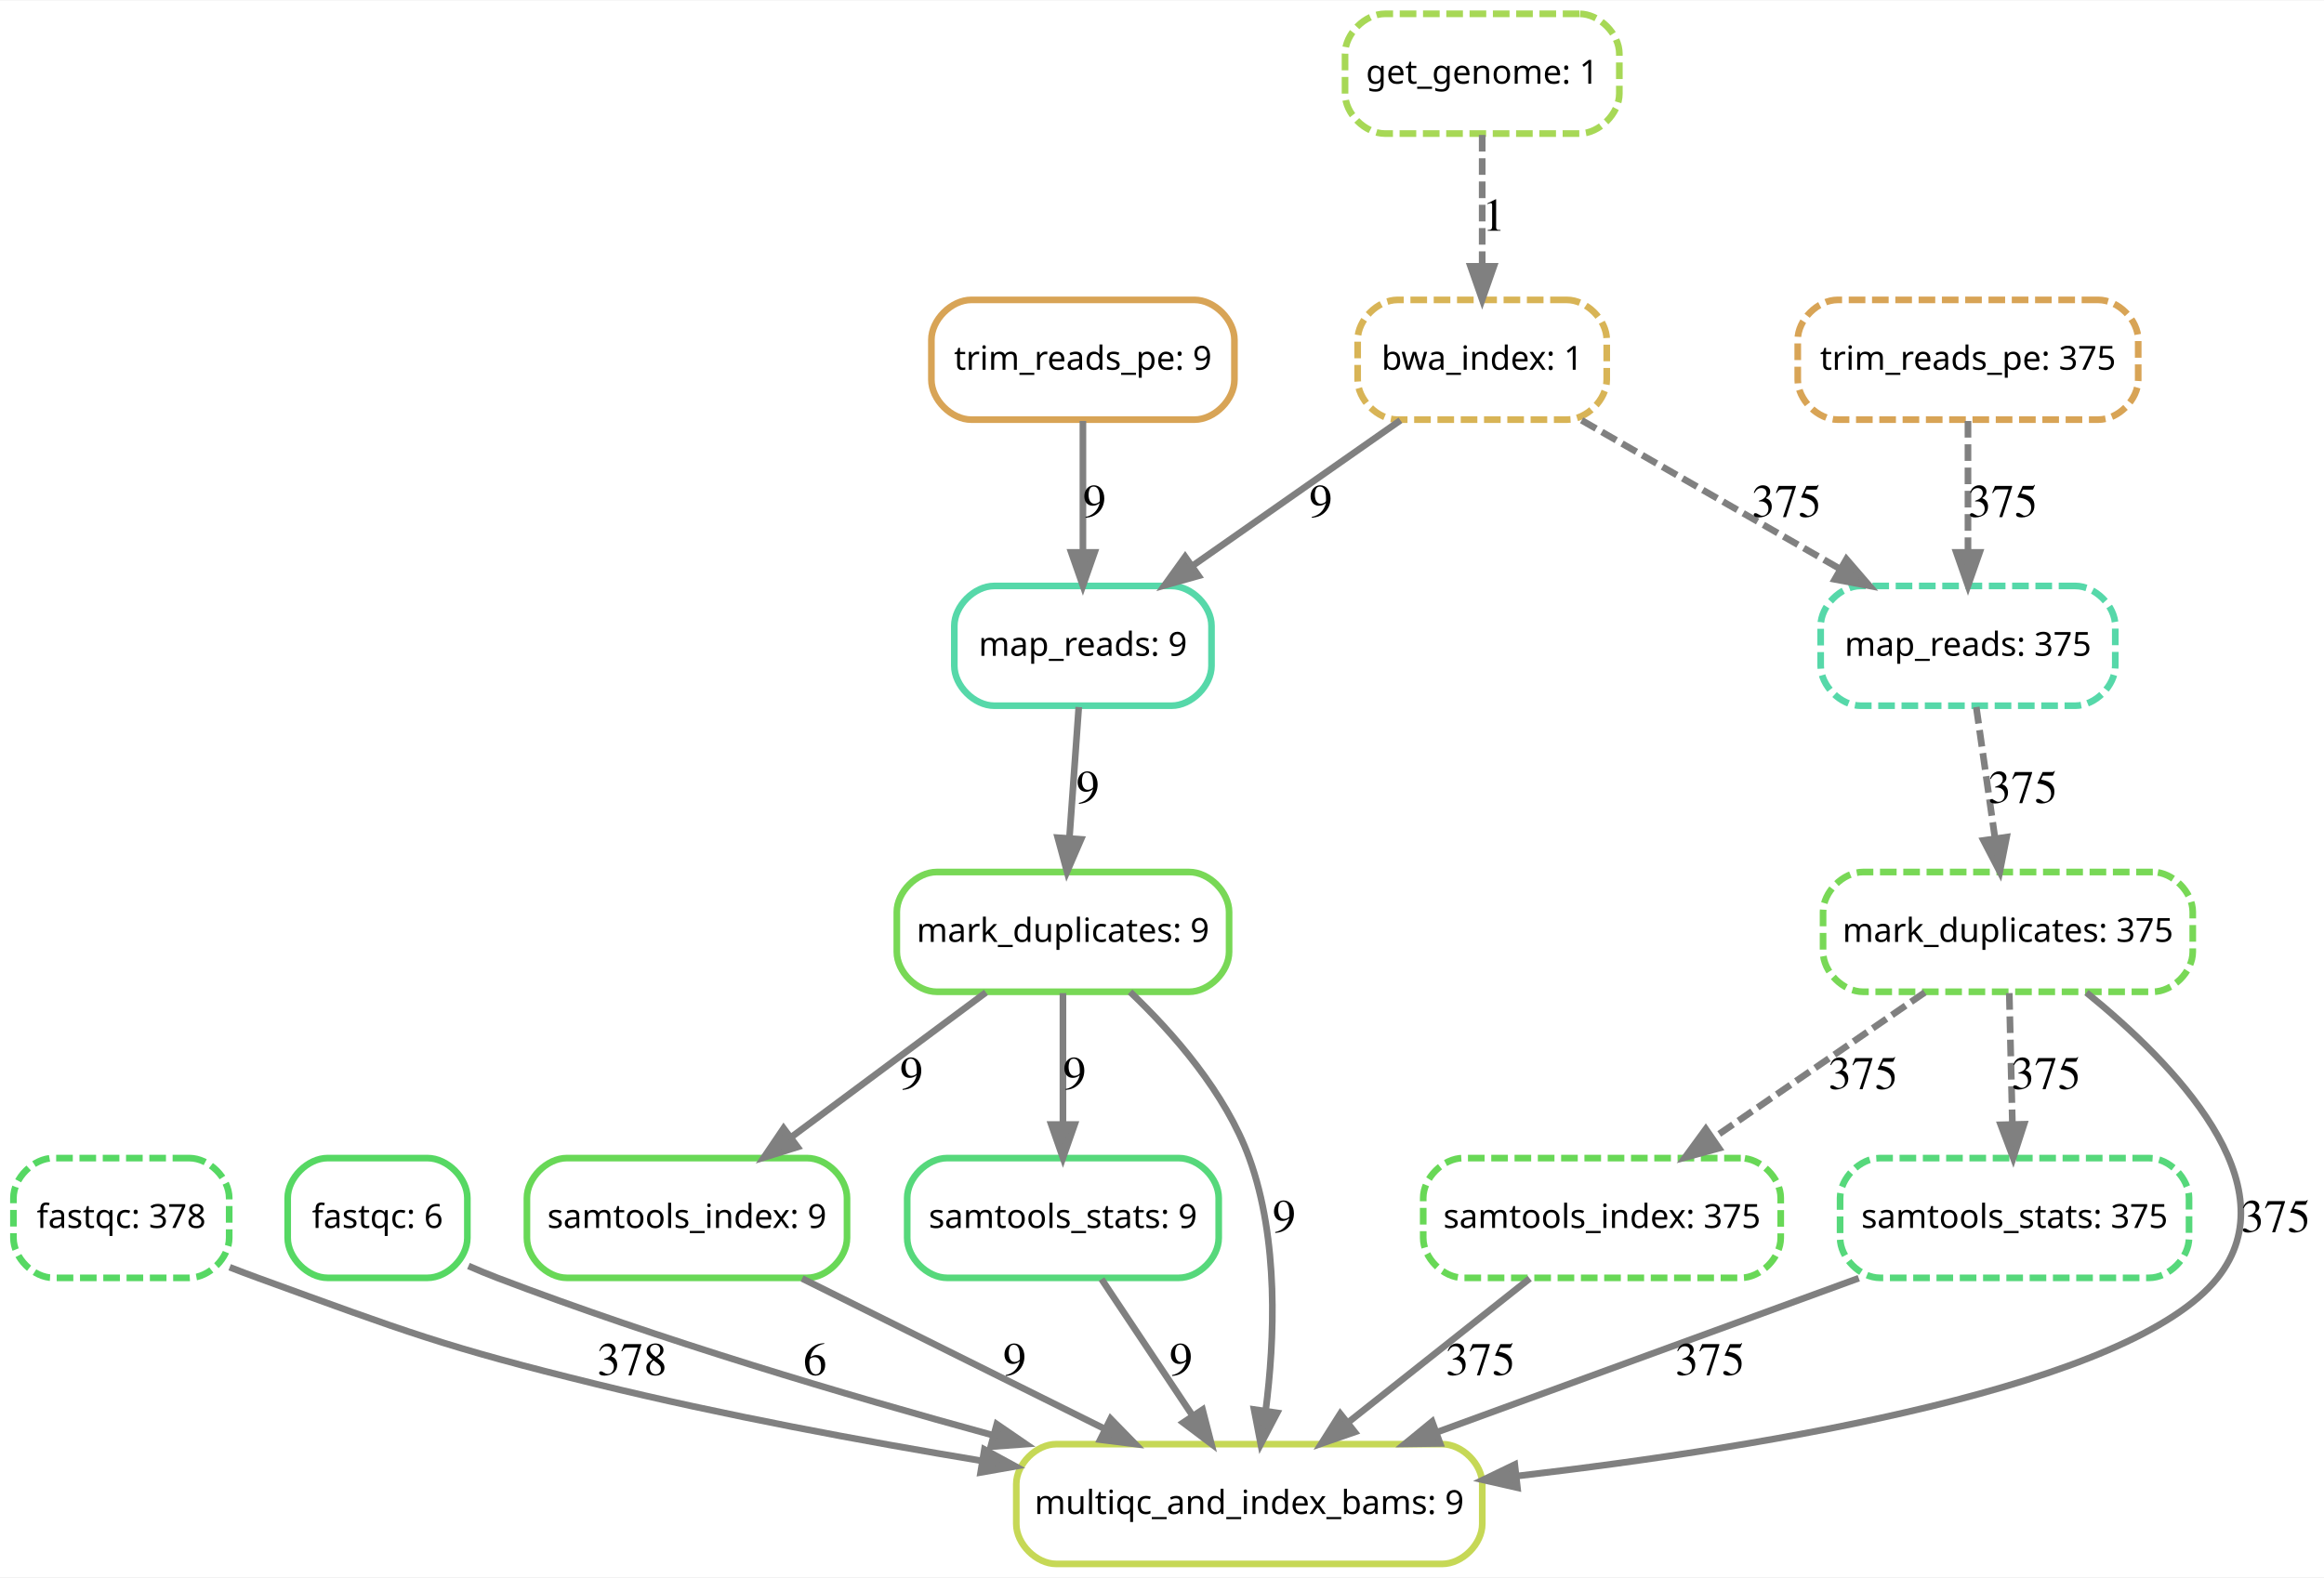
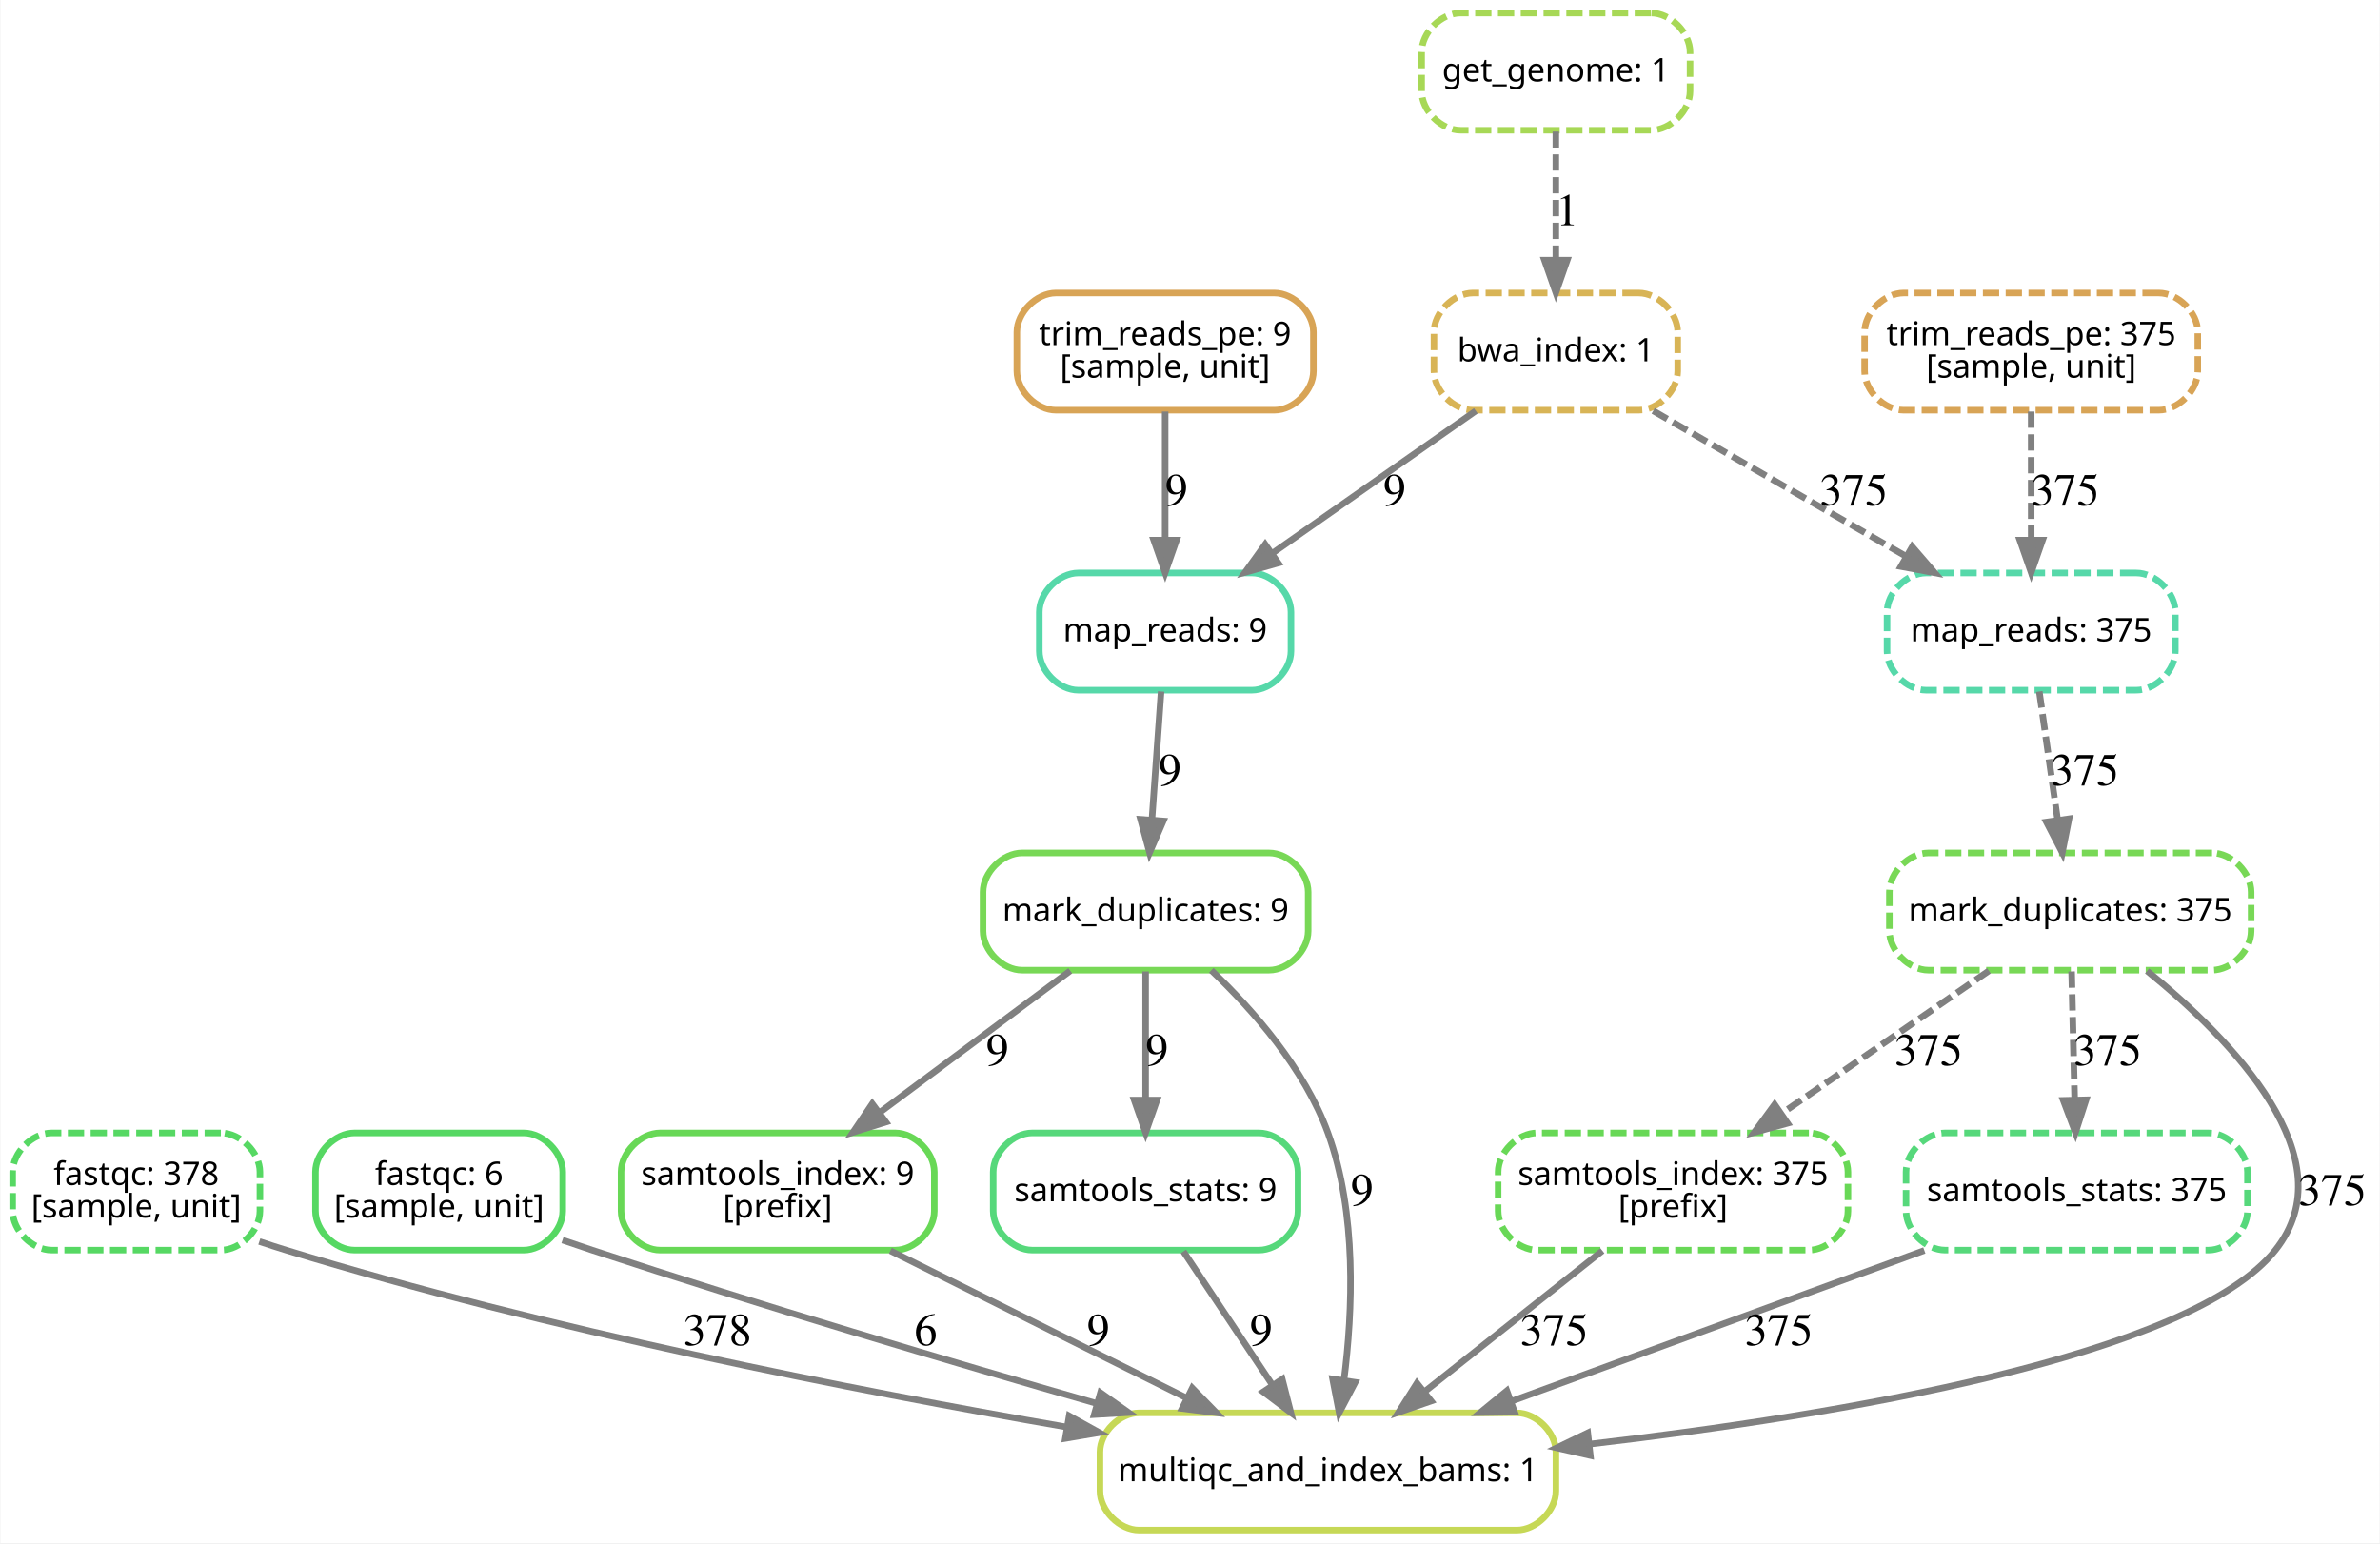
- <svg xmlns="http://www.w3.org/2000/svg" width="698pt" height="474pt" viewBox="0.00 0.00 698.46 474.00">
+ <svg xmlns="http://www.w3.org/2000/svg" width="731pt" height="474pt" viewBox="0.00 0.00 730.74 474.00">
  <g id="graph0" class="graph" transform="scale(1 1) rotate(0) translate(4 470)">
-     <polygon fill="white" stroke="none" points="-4,4 -4,-470 694.46,-470 694.46,4 -4,4" />
+     <polygon fill="white" stroke="none" points="-4,4 -4,-470 726.736,-470 726.736,4 -4,4" />
    <g id="node1" class="node">
-       <path fill="none" stroke="#d8b456" stroke-width="2" stroke-dasharray="5,2" d="M466.891,-380C466.891,-380 416.03,-380 416.03,-380 410.03,-380 404.03,-374 404.03,-368 404.03,-368 404.03,-356 404.03,-356 404.03,-350 410.03,-344 416.03,-344 416.03,-344 466.891,-344 466.891,-344 472.891,-344 478.891,-350 478.891,-356 478.891,-356 478.891,-368 478.891,-368 478.891,-374 472.891,-380 466.891,-380" />
-       <text text-anchor="middle" x="441.46" y="-359" font-family="sans" font-size="10.00">bwa_index: 1</text>
+       <path fill="none" stroke="#d8b456" stroke-width="2" stroke-dasharray="5,2" d="M499.167,-380C499.167,-380 448.306,-380 448.306,-380 442.306,-380 436.306,-374 436.306,-368 436.306,-368 436.306,-356 436.306,-356 436.306,-350 442.306,-344 448.306,-344 448.306,-344 499.167,-344 499.167,-344 505.167,-344 511.167,-350 511.167,-356 511.167,-356 511.167,-368 511.167,-368 511.167,-374 505.167,-380 499.167,-380" />
+       <text text-anchor="middle" x="473.736" y="-359" font-family="sans" font-size="10.00">bwa_index: 1</text>
    </g>
    <g id="node5" class="node">
-       <path fill="none" stroke="#56d8a9" stroke-width="2" stroke-dasharray="5,2" d="M619.731,-294C619.731,-294 555.19,-294 555.19,-294 549.19,-294 543.19,-288 543.19,-282 543.19,-282 543.19,-270 543.19,-270 543.19,-264 549.19,-258 555.19,-258 555.19,-258 619.731,-258 619.731,-258 625.731,-258 631.731,-264 631.731,-270 631.731,-270 631.731,-282 631.731,-282 631.731,-288 625.731,-294 619.731,-294" />
-       <text text-anchor="middle" x="587.46" y="-273" font-family="sans" font-size="10.00">map_reads: 375</text>
+       <path fill="none" stroke="#56d8a9" stroke-width="2" stroke-dasharray="5,2" d="M652.007,-294C652.007,-294 587.465,-294 587.465,-294 581.465,-294 575.465,-288 575.465,-282 575.465,-282 575.465,-270 575.465,-270 575.465,-264 581.465,-258 587.465,-258 587.465,-258 652.007,-258 652.007,-258 658.007,-258 664.007,-264 664.007,-270 664.007,-270 664.007,-282 664.007,-282 664.007,-288 658.007,-294 652.007,-294" />
+       <text text-anchor="middle" x="619.736" y="-273" font-family="sans" font-size="10.00">map_reads: 375</text>
    </g>
    <g id="edge1" class="edge">
-       <path fill="none" stroke="grey" stroke-width="2" stroke-dasharray="5,2" d="M471.358,-343.799C493.773,-330.903 524.634,-313.147 548.905,-299.183" />
-       <polygon fill="grey" stroke="grey" stroke-width="2" points="550.93,-302.055 557.853,-294.035 547.439,-295.988 550.93,-302.055" />
-       <text text-anchor="middle" x="532.96" y="-314.8" font-family="Times,serif" font-size="14.00">375</text>
+       <path fill="none" stroke="grey" stroke-width="2" stroke-dasharray="5,2" d="M503.634,-343.799C526.049,-330.903 556.91,-313.147 581.181,-299.183" />
+       <polygon fill="grey" stroke="grey" stroke-width="2" points="583.206,-302.055 590.129,-294.035 579.715,-295.988 583.206,-302.055" />
+       <text text-anchor="middle" x="565.236" y="-314.8" font-family="Times,serif" font-size="14.00">375</text>
    </g>
    <g id="node6" class="node">
-       <path fill="none" stroke="#56d8a9" stroke-width="2" d="M348.108,-294C348.108,-294 294.813,-294 294.813,-294 288.813,-294 282.813,-288 282.813,-282 282.813,-282 282.813,-270 282.813,-270 282.813,-264 288.813,-258 294.813,-258 294.813,-258 348.108,-258 348.108,-258 354.108,-258 360.108,-264 360.108,-270 360.108,-270 360.108,-282 360.108,-282 360.108,-288 354.108,-294 348.108,-294" />
-       <text text-anchor="middle" x="321.46" y="-273" font-family="sans" font-size="10.00">map_reads: 9</text>
+       <path fill="none" stroke="#56d8a9" stroke-width="2" d="M380.384,-294C380.384,-294 327.089,-294 327.089,-294 321.089,-294 315.089,-288 315.089,-282 315.089,-282 315.089,-270 315.089,-270 315.089,-264 321.089,-258 327.089,-258 327.089,-258 380.384,-258 380.384,-258 386.384,-258 392.384,-264 392.384,-270 392.384,-270 392.384,-282 392.384,-282 392.384,-288 386.384,-294 380.384,-294" />
+       <text text-anchor="middle" x="353.736" y="-273" font-family="sans" font-size="10.00">map_reads: 9</text>
    </g>
    <g id="edge2" class="edge">
-       <path fill="none" stroke="grey" stroke-width="2" d="M416.887,-343.799C398.848,-331.172 374.154,-313.886 354.406,-300.062" />
-       <polygon fill="grey" stroke="grey" stroke-width="2" points="356.2,-297.046 346.001,-294.178 352.186,-302.78 356.2,-297.046" />
-       <text text-anchor="middle" x="392.96" y="-314.8" font-family="Times,serif" font-size="14.00">9</text>
+       <path fill="none" stroke="grey" stroke-width="2" d="M449.163,-343.799C431.124,-331.172 406.43,-313.886 386.682,-300.062" />
+       <polygon fill="grey" stroke="grey" stroke-width="2" points="388.476,-297.046 378.277,-294.178 384.462,-302.78 388.476,-297.046" />
+       <text text-anchor="middle" x="424.236" y="-314.8" font-family="Times,serif" font-size="14.00">9</text>
    </g>
    <g id="node2" class="node">
-       <path fill="none" stroke="#56d863" stroke-width="2" stroke-dasharray="5,2" d="M52.881,-122C52.881,-122 12.04,-122 12.04,-122 6.04,-122 0.04,-116 0.04,-110 0.04,-110 0.04,-98 0.04,-98 0.04,-92 6.04,-86 12.04,-86 12.04,-86 52.881,-86 52.881,-86 58.881,-86 64.881,-92 64.881,-98 64.881,-98 64.881,-110 64.881,-110 64.881,-116 58.881,-122 52.881,-122" />
-       <text text-anchor="middle" x="32.46" y="-101" font-family="sans" font-size="10.00">fastqc: 378</text>
+       <path fill="none" stroke="#56d863" stroke-width="2" stroke-dasharray="5,2" d="M63.711,-122C63.711,-122 11.762,-122 11.762,-122 5.762,-122 -0.238,-116 -0.238,-110 -0.238,-110 -0.238,-98 -0.238,-98 -0.238,-92 5.762,-86 11.762,-86 11.762,-86 63.711,-86 63.711,-86 69.71,-86 75.71,-92 75.71,-98 75.71,-98 75.71,-110 75.71,-110 75.71,-116 69.71,-122 63.711,-122" />
+       <text text-anchor="middle" x="37.736" y="-106" font-family="sans" font-size="10.00">fastqc: 378</text>
+       <text text-anchor="middle" x="37.736" y="-96" font-family="sans" font-size="10.00">[sample, unit]</text>
    </g>
    <g id="node15" class="node">
-       <path fill="none" stroke="#c6d856" stroke-width="2" d="M429.483,-36C429.483,-36 313.438,-36 313.438,-36 307.438,-36 301.438,-30 301.438,-24 301.438,-24 301.438,-12 301.438,-12 301.438,-6 307.438,-0 313.438,-0 313.438,-0 429.483,-0 429.483,-0 435.483,-0 441.483,-6 441.483,-12 441.483,-12 441.483,-24 441.483,-24 441.483,-30 435.483,-36 429.483,-36" />
-       <text text-anchor="middle" x="371.46" y="-15" font-family="sans" font-size="10.00">multiqc_and_index_bams: 9</text>
+       <path fill="none" stroke="#c6d856" stroke-width="2" d="M461.759,-36C461.759,-36 345.714,-36 345.714,-36 339.714,-36 333.714,-30 333.714,-24 333.714,-24 333.714,-12 333.714,-12 333.714,-6 339.714,-0 345.714,-0 345.714,-0 461.759,-0 461.759,-0 467.759,-0 473.759,-6 473.759,-12 473.759,-12 473.759,-24 473.759,-24 473.759,-30 467.759,-36 461.759,-36" />
+       <text text-anchor="middle" x="403.736" y="-15" font-family="sans" font-size="10.00">multiqc_and_index_bams: 1</text>
    </g>
    <g id="edge3" class="edge">
-       <path fill="none" stroke="grey" stroke-width="2" d="M65.031,-89.188C67.87,-88.078 70.708,-87 73.46,-86 118.116,-69.774 129.314,-65.31 175.46,-54 213.206,-44.749 255.601,-36.873 291.282,-30.948" />
-       <polygon fill="grey" stroke="grey" stroke-width="2" points="291.856,-34.401 301.159,-29.33 290.724,-27.493 291.856,-34.401" />
-       <text text-anchor="middle" x="185.96" y="-56.8" font-family="Times,serif" font-size="14.00">378</text>
+       <path fill="none" stroke="grey" stroke-width="2" d="M75.524,-88.645C78.291,-87.714 81.049,-86.822 83.736,-86 163.854,-61.498 257.964,-42.977 323.298,-31.686" />
+       <polygon fill="grey" stroke="grey" stroke-width="2" points="324.263,-35.072 333.53,-29.936 323.083,-28.172 324.263,-35.072" />
+       <text text-anchor="middle" x="216.236" y="-56.8" font-family="Times,serif" font-size="14.00">378</text>
    </g>
    <g id="node3" class="node">
-       <path fill="none" stroke="#56d863" stroke-width="2" d="M124.46,-122C124.46,-122 94.46,-122 94.46,-122 88.46,-122 82.46,-116 82.46,-110 82.46,-110 82.46,-98 82.46,-98 82.46,-92 88.46,-86 94.46,-86 94.46,-86 124.46,-86 124.46,-86 130.46,-86 136.46,-92 136.46,-98 136.46,-98 136.46,-110 136.46,-110 136.46,-116 130.46,-122 124.46,-122" />
-       <text text-anchor="middle" x="109.46" y="-101" font-family="sans" font-size="10.00">fastqc: 6</text>
+       <path fill="none" stroke="#56d863" stroke-width="2" d="M156.71,-122C156.71,-122 104.762,-122 104.762,-122 98.762,-122 92.762,-116 92.762,-110 92.762,-110 92.762,-98 92.762,-98 92.762,-92 98.762,-86 104.762,-86 104.762,-86 156.71,-86 156.71,-86 162.71,-86 168.71,-92 168.71,-98 168.71,-98 168.71,-110 168.71,-110 168.71,-116 162.71,-122 156.71,-122" />
+       <text text-anchor="middle" x="130.736" y="-106" font-family="sans" font-size="10.00">fastqc: 6</text>
+       <text text-anchor="middle" x="130.736" y="-96" font-family="sans" font-size="10.00">[sample, unit]</text>
    </g>
    <g id="edge4" class="edge">
-       <path fill="none" stroke="grey" stroke-width="2" d="M136.79,-89.566C139.691,-88.299 142.619,-87.085 145.46,-86 194.156,-67.409 250.34,-50.733 294.506,-38.667" />
-       <polygon fill="grey" stroke="grey" stroke-width="2" points="295.576,-42.004 304.313,-36.01 293.745,-35.247 295.576,-42.004" />
-       <text text-anchor="middle" x="240.96" y="-56.8" font-family="Times,serif" font-size="14.00">6</text>
+       <path fill="none" stroke="grey" stroke-width="2" d="M168.635,-89.076C171.707,-88.013 174.769,-86.976 177.736,-86 229.241,-69.067 287.962,-51.717 332.638,-38.916" />
+       <polygon fill="grey" stroke="grey" stroke-width="2" points="333.871,-42.204 342.525,-36.091 331.948,-35.473 333.871,-42.204" />
+       <text text-anchor="middle" x="280.236" y="-56.8" font-family="Times,serif" font-size="14.00">6</text>
    </g>
    <g id="node4" class="node">
-       <path fill="none" stroke="#a7d856" stroke-width="2" stroke-dasharray="5,2" d="M470.68,-466C470.68,-466 412.241,-466 412.241,-466 406.241,-466 400.241,-460 400.241,-454 400.241,-454 400.241,-442 400.241,-442 400.241,-436 406.241,-430 412.241,-430 412.241,-430 470.68,-430 470.68,-430 476.68,-430 482.68,-436 482.68,-442 482.68,-442 482.68,-454 482.68,-454 482.68,-460 476.68,-466 470.68,-466" />
-       <text text-anchor="middle" x="441.46" y="-445" font-family="sans" font-size="10.00">get_genome: 1</text>
+       <path fill="none" stroke="#a7d856" stroke-width="2" stroke-dasharray="5,2" d="M502.956,-466C502.956,-466 444.517,-466 444.517,-466 438.517,-466 432.517,-460 432.517,-454 432.517,-454 432.517,-442 432.517,-442 432.517,-436 438.517,-430 444.517,-430 444.517,-430 502.956,-430 502.956,-430 508.956,-430 514.956,-436 514.956,-442 514.956,-442 514.956,-454 514.956,-454 514.956,-460 508.956,-466 502.956,-466" />
+       <text text-anchor="middle" x="473.736" y="-445" font-family="sans" font-size="10.00">get_genome: 1</text>
    </g>
    <g id="edge5" class="edge">
-       <path fill="none" stroke="grey" stroke-width="2" stroke-dasharray="5,2" d="M441.46,-429.595C441.46,-418.257 441.46,-403.227 441.46,-390.315" />
-       <polygon fill="grey" stroke="grey" stroke-width="2" points="444.961,-390.095 441.46,-380.095 437.961,-390.095 444.961,-390.095" />
-       <text text-anchor="middle" x="444.96" y="-400.8" font-family="Times,serif" font-size="14.00">1</text>
+       <path fill="none" stroke="grey" stroke-width="2" stroke-dasharray="5,2" d="M473.736,-429.595C473.736,-418.257 473.736,-403.227 473.736,-390.315" />
+       <polygon fill="grey" stroke="grey" stroke-width="2" points="477.236,-390.095 473.736,-380.095 470.236,-390.095 477.236,-390.095" />
+       <text text-anchor="middle" x="477.236" y="-400.8" font-family="Times,serif" font-size="14.00">1</text>
    </g>
    <g id="node7" class="node">
-       <path fill="none" stroke="#78d856" stroke-width="2" stroke-dasharray="5,2" d="M643.014,-208C643.014,-208 555.907,-208 555.907,-208 549.907,-208 543.907,-202 543.907,-196 543.907,-196 543.907,-184 543.907,-184 543.907,-178 549.907,-172 555.907,-172 555.907,-172 643.014,-172 643.014,-172 649.014,-172 655.014,-178 655.014,-184 655.014,-184 655.014,-196 655.014,-196 655.014,-202 649.014,-208 643.014,-208" />
-       <text text-anchor="middle" x="599.46" y="-187" font-family="sans" font-size="10.00">mark_duplicates: 375</text>
+       <path fill="none" stroke="#78d856" stroke-width="2" stroke-dasharray="5,2" d="M675.29,-208C675.29,-208 588.183,-208 588.183,-208 582.183,-208 576.183,-202 576.183,-196 576.183,-196 576.183,-184 576.183,-184 576.183,-178 582.183,-172 588.183,-172 588.183,-172 675.29,-172 675.29,-172 681.29,-172 687.29,-178 687.29,-184 687.29,-184 687.29,-196 687.29,-196 687.29,-202 681.29,-208 675.29,-208" />
+       <text text-anchor="middle" x="631.736" y="-187" font-family="sans" font-size="10.00">mark_duplicates: 375</text>
    </g>
    <g id="edge6" class="edge">
-       <path fill="none" stroke="grey" stroke-width="2" stroke-dasharray="5,2" d="M589.947,-257.595C591.567,-246.257 593.714,-231.227 595.558,-218.315" />
-       <polygon fill="grey" stroke="grey" stroke-width="2" points="599.069,-218.49 597.018,-208.095 592.139,-217.5 599.069,-218.49" />
-       <text text-anchor="middle" x="603.96" y="-228.8" font-family="Times,serif" font-size="14.00">375</text>
+       <path fill="none" stroke="grey" stroke-width="2" stroke-dasharray="5,2" d="M622.223,-257.595C623.842,-246.257 625.99,-231.227 627.834,-218.315" />
+       <polygon fill="grey" stroke="grey" stroke-width="2" points="631.345,-218.49 629.294,-208.095 624.415,-217.5 631.345,-218.49" />
+       <text text-anchor="middle" x="636.236" y="-228.8" font-family="Times,serif" font-size="14.00">375</text>
    </g>
    <g id="node8" class="node">
-       <path fill="none" stroke="#78d856" stroke-width="2" d="M353.391,-208C353.391,-208 277.53,-208 277.53,-208 271.53,-208 265.53,-202 265.53,-196 265.53,-196 265.53,-184 265.53,-184 265.53,-178 271.53,-172 277.53,-172 277.53,-172 353.391,-172 353.391,-172 359.391,-172 365.391,-178 365.391,-184 365.391,-184 365.391,-196 365.391,-196 365.391,-202 359.391,-208 353.391,-208" />
-       <text text-anchor="middle" x="315.46" y="-187" font-family="sans" font-size="10.00">mark_duplicates: 9</text>
+       <path fill="none" stroke="#78d856" stroke-width="2" d="M385.667,-208C385.667,-208 309.806,-208 309.806,-208 303.806,-208 297.806,-202 297.806,-196 297.806,-196 297.806,-184 297.806,-184 297.806,-178 303.806,-172 309.806,-172 309.806,-172 385.667,-172 385.667,-172 391.667,-172 397.667,-178 397.667,-184 397.667,-184 397.667,-196 397.667,-196 397.667,-202 391.667,-208 385.667,-208" />
+       <text text-anchor="middle" x="347.736" y="-187" font-family="sans" font-size="10.00">mark_duplicates: 9</text>
    </g>
    <g id="edge7" class="edge">
-       <path fill="none" stroke="grey" stroke-width="2" d="M320.217,-257.595C319.407,-246.257 318.334,-231.227 317.412,-218.315" />
-       <polygon fill="grey" stroke="grey" stroke-width="2" points="320.885,-217.82 316.682,-208.095 313.903,-218.319 320.885,-217.82" />
-       <text text-anchor="middle" x="322.96" y="-228.8" font-family="Times,serif" font-size="14.00">9</text>
+       <path fill="none" stroke="grey" stroke-width="2" d="M352.493,-257.595C351.683,-246.257 350.61,-231.227 349.687,-218.315" />
+       <polygon fill="grey" stroke="grey" stroke-width="2" points="353.161,-217.82 348.957,-208.095 346.179,-218.319 353.161,-217.82" />
+       <text text-anchor="middle" x="355.236" y="-228.8" font-family="Times,serif" font-size="14.00">9</text>
    </g>
    <g id="node9" class="node">
-       <path fill="none" stroke="#68d856" stroke-width="2" stroke-dasharray="5,2" d="M519.184,-122C519.184,-122 435.736,-122 435.736,-122 429.736,-122 423.736,-116 423.736,-110 423.736,-110 423.736,-98 423.736,-98 423.736,-92 429.736,-86 435.736,-86 435.736,-86 519.184,-86 519.184,-86 525.184,-86 531.184,-92 531.184,-98 531.184,-98 531.184,-110 531.184,-110 531.184,-116 525.184,-122 519.184,-122" />
-       <text text-anchor="middle" x="477.46" y="-101" font-family="sans" font-size="10.00">samtools_index: 375</text>
+       <path fill="none" stroke="#68d856" stroke-width="2" stroke-dasharray="5,2" d="M551.46,-122C551.46,-122 468.012,-122 468.012,-122 462.012,-122 456.012,-116 456.012,-110 456.012,-110 456.012,-98 456.012,-98 456.012,-92 462.012,-86 468.012,-86 468.012,-86 551.46,-86 551.46,-86 557.46,-86 563.46,-92 563.46,-98 563.46,-98 563.46,-110 563.46,-110 563.46,-116 557.46,-122 551.46,-122" />
+       <text text-anchor="middle" x="509.736" y="-106" font-family="sans" font-size="10.00">samtools_index: 375</text>
+       <text text-anchor="middle" x="509.736" y="-96" font-family="sans" font-size="10.00">[prefix]</text>
    </g>
    <g id="edge9" class="edge">
-       <path fill="none" stroke="grey" stroke-width="2" stroke-dasharray="5,2" d="M574.478,-171.799C556.056,-159.115 530.807,-141.73 510.685,-127.876" />
-       <polygon fill="grey" stroke="grey" stroke-width="2" points="512.631,-124.967 502.41,-122.178 508.662,-130.732 512.631,-124.967" />
-       <text text-anchor="middle" x="555.96" y="-142.8" font-family="Times,serif" font-size="14.00">375</text>
+       <path fill="none" stroke="grey" stroke-width="2" stroke-dasharray="5,2" d="M606.753,-171.799C588.332,-159.115 563.083,-141.73 542.961,-127.876" />
+       <polygon fill="grey" stroke="grey" stroke-width="2" points="544.907,-124.967 534.686,-122.178 540.937,-130.732 544.907,-124.967" />
+       <text text-anchor="middle" x="588.236" y="-142.8" font-family="Times,serif" font-size="14.00">375</text>
    </g>
    <g id="node11" class="node">
-       <path fill="none" stroke="#56d87b" stroke-width="2" stroke-dasharray="5,2" d="M641.896,-122C641.896,-122 561.025,-122 561.025,-122 555.025,-122 549.025,-116 549.025,-110 549.025,-110 549.025,-98 549.025,-98 549.025,-92 555.025,-86 561.025,-86 561.025,-86 641.896,-86 641.896,-86 647.896,-86 653.896,-92 653.896,-98 653.896,-98 653.896,-110 653.896,-110 653.896,-116 647.896,-122 641.896,-122" />
-       <text text-anchor="middle" x="601.46" y="-101" font-family="sans" font-size="10.00">samtools_stats: 375</text>
+       <path fill="none" stroke="#56d87b" stroke-width="2" stroke-dasharray="5,2" d="M674.172,-122C674.172,-122 593.301,-122 593.301,-122 587.301,-122 581.301,-116 581.301,-110 581.301,-110 581.301,-98 581.301,-98 581.301,-92 587.301,-86 593.301,-86 593.301,-86 674.172,-86 674.172,-86 680.172,-86 686.172,-92 686.172,-98 686.172,-98 686.172,-110 686.172,-110 686.172,-116 680.172,-122 674.172,-122" />
+       <text text-anchor="middle" x="633.736" y="-101" font-family="sans" font-size="10.00">samtools_stats: 375</text>
    </g>
    <g id="edge10" class="edge">
-       <path fill="none" stroke="grey" stroke-width="2" stroke-dasharray="5,2" d="M599.875,-171.595C600.145,-160.257 600.503,-145.227 600.81,-132.315" />
-       <polygon fill="grey" stroke="grey" stroke-width="2" points="604.314,-132.176 601.053,-122.095 597.316,-132.009 604.314,-132.176" />
-       <text text-anchor="middle" x="610.96" y="-142.8" font-family="Times,serif" font-size="14.00">375</text>
+       <path fill="none" stroke="grey" stroke-width="2" stroke-dasharray="5,2" d="M632.151,-171.595C632.421,-160.257 632.779,-145.227 633.086,-132.315" />
+       <polygon fill="grey" stroke="grey" stroke-width="2" points="636.59,-132.176 633.329,-122.095 629.592,-132.009 636.59,-132.176" />
+       <text text-anchor="middle" x="643.236" y="-142.8" font-family="Times,serif" font-size="14.00">375</text>
    </g>
    <g id="edge8" class="edge">
-       <path fill="none" stroke="grey" stroke-width="2" d="M623.06,-171.756C649.16,-150.592 684.761,-114.063 662.46,-86 636.57,-53.42 528.709,-35.353 451.87,-26.41" />
-       <polygon fill="grey" stroke="grey" stroke-width="2" points="452.048,-22.908 441.718,-25.26 451.26,-29.863 452.048,-22.908" />
-       <text text-anchor="middle" x="679.96" y="-99.8" font-family="Times,serif" font-size="14.00">375</text>
+       <path fill="none" stroke="grey" stroke-width="2" d="M655.336,-171.756C681.436,-150.592 717.037,-114.063 694.736,-86 668.846,-53.42 560.985,-35.353 484.146,-26.41" />
+       <polygon fill="grey" stroke="grey" stroke-width="2" points="484.324,-22.908 473.994,-25.26 483.536,-29.863 484.324,-22.908" />
+       <text text-anchor="middle" x="712.236" y="-99.8" font-family="Times,serif" font-size="14.00">375</text>
    </g>
    <g id="node10" class="node">
-       <path fill="none" stroke="#68d856" stroke-width="2" d="M238.562,-122C238.562,-122 166.359,-122 166.359,-122 160.359,-122 154.359,-116 154.359,-110 154.359,-110 154.359,-98 154.359,-98 154.359,-92 160.359,-86 166.359,-86 166.359,-86 238.562,-86 238.562,-86 244.562,-86 250.562,-92 250.562,-98 250.562,-98 250.562,-110 250.562,-110 250.562,-116 244.562,-122 238.562,-122" />
-       <text text-anchor="middle" x="202.46" y="-101" font-family="sans" font-size="10.00">samtools_index: 9</text>
+       <path fill="none" stroke="#68d856" stroke-width="2" d="M270.838,-122C270.838,-122 198.635,-122 198.635,-122 192.635,-122 186.635,-116 186.635,-110 186.635,-110 186.635,-98 186.635,-98 186.635,-92 192.635,-86 198.635,-86 198.635,-86 270.838,-86 270.838,-86 276.838,-86 282.838,-92 282.838,-98 282.838,-98 282.838,-110 282.838,-110 282.838,-116 276.838,-122 270.838,-122" />
+       <text text-anchor="middle" x="234.736" y="-106" font-family="sans" font-size="10.00">samtools_index: 9</text>
+       <text text-anchor="middle" x="234.736" y="-96" font-family="sans" font-size="10.00">[prefix]</text>
    </g>
    <g id="edge12" class="edge">
-       <path fill="none" stroke="grey" stroke-width="2" d="M292.321,-171.799C275.41,-159.228 252.289,-142.04 233.734,-128.248" />
-       <polygon fill="grey" stroke="grey" stroke-width="2" points="235.683,-125.335 225.569,-122.178 231.507,-130.953 235.683,-125.335" />
-       <text text-anchor="middle" x="269.96" y="-142.8" font-family="Times,serif" font-size="14.00">9</text>
+       <path fill="none" stroke="grey" stroke-width="2" d="M324.596,-171.799C307.686,-159.228 284.565,-142.04 266.01,-128.248" />
+       <polygon fill="grey" stroke="grey" stroke-width="2" points="267.959,-125.335 257.845,-122.178 263.783,-130.953 267.959,-125.335" />
+       <text text-anchor="middle" x="302.236" y="-142.8" font-family="Times,serif" font-size="14.00">9</text>
    </g>
    <g id="node12" class="node">
-       <path fill="none" stroke="#56d87b" stroke-width="2" d="M350.273,-122C350.273,-122 280.648,-122 280.648,-122 274.648,-122 268.648,-116 268.648,-110 268.648,-110 268.648,-98 268.648,-98 268.648,-92 274.648,-86 280.648,-86 280.648,-86 350.273,-86 350.273,-86 356.273,-86 362.273,-92 362.273,-98 362.273,-98 362.273,-110 362.273,-110 362.273,-116 356.273,-122 350.273,-122" />
-       <text text-anchor="middle" x="315.46" y="-101" font-family="sans" font-size="10.00">samtools_stats: 9</text>
+       <path fill="none" stroke="#56d87b" stroke-width="2" d="M382.549,-122C382.549,-122 312.924,-122 312.924,-122 306.924,-122 300.924,-116 300.924,-110 300.924,-110 300.924,-98 300.924,-98 300.924,-92 306.924,-86 312.924,-86 312.924,-86 382.549,-86 382.549,-86 388.549,-86 394.549,-92 394.549,-98 394.549,-98 394.549,-110 394.549,-110 394.549,-116 388.549,-122 382.549,-122" />
+       <text text-anchor="middle" x="347.736" y="-101" font-family="sans" font-size="10.00">samtools_stats: 9</text>
    </g>
    <g id="edge13" class="edge">
-       <path fill="none" stroke="grey" stroke-width="2" d="M315.46,-171.595C315.46,-160.257 315.46,-145.227 315.46,-132.315" />
-       <polygon fill="grey" stroke="grey" stroke-width="2" points="318.961,-132.095 315.46,-122.095 311.961,-132.095 318.961,-132.095" />
-       <text text-anchor="middle" x="318.96" y="-142.8" font-family="Times,serif" font-size="14.00">9</text>
+       <path fill="none" stroke="grey" stroke-width="2" d="M347.736,-171.595C347.736,-160.257 347.736,-145.227 347.736,-132.315" />
+       <polygon fill="grey" stroke="grey" stroke-width="2" points="351.236,-132.095 347.736,-122.095 344.236,-132.095 351.236,-132.095" />
+       <text text-anchor="middle" x="351.236" y="-142.8" font-family="Times,serif" font-size="14.00">9</text>
    </g>
    <g id="edge11" class="edge">
-       <path fill="none" stroke="grey" stroke-width="2" d="M335.637,-171.953C348.609,-159.599 364.324,-141.666 371.46,-122 380.384,-97.41 379.109,-67.291 376.377,-45.99" />
-       <polygon fill="grey" stroke="grey" stroke-width="2" points="379.829,-45.402 374.91,-36.018 372.903,-46.421 379.829,-45.402" />
-       <text text-anchor="middle" x="381.96" y="-99.8" font-family="Times,serif" font-size="14.00">9</text>
+       <path fill="none" stroke="grey" stroke-width="2" d="M367.913,-171.953C380.885,-159.599 396.6,-141.666 403.736,-122 412.659,-97.41 411.385,-67.291 408.653,-45.99" />
+       <polygon fill="grey" stroke="grey" stroke-width="2" points="412.104,-45.402 407.186,-36.018 405.179,-46.421 412.104,-45.402" />
+       <text text-anchor="middle" x="414.236" y="-99.8" font-family="Times,serif" font-size="14.00">9</text>
    </g>
    <g id="edge14" class="edge">
-       <path fill="none" stroke="grey" stroke-width="2" d="M455.754,-85.799C440.034,-73.341 418.592,-56.35 401.268,-42.621" />
-       <polygon fill="grey" stroke="grey" stroke-width="2" points="403.149,-39.646 393.138,-36.178 398.802,-45.132 403.149,-39.646" />
-       <text text-anchor="middle" x="440.96" y="-56.8" font-family="Times,serif" font-size="14.00">375</text>
+       <path fill="none" stroke="grey" stroke-width="2" d="M488.03,-85.799C472.31,-73.341 450.868,-56.35 433.544,-42.621" />
+       <polygon fill="grey" stroke="grey" stroke-width="2" points="435.425,-39.646 425.414,-36.178 431.077,-45.132 435.425,-39.646" />
+       <text text-anchor="middle" x="473.236" y="-56.8" font-family="Times,serif" font-size="14.00">375</text>
    </g>
    <g id="edge15" class="edge">
-       <path fill="none" stroke="grey" stroke-width="2" d="M237.068,-85.799C263.356,-72.732 299.683,-54.677 327.941,-40.631" />
-       <polygon fill="grey" stroke="grey" stroke-width="2" points="329.791,-43.62 337.188,-36.035 326.676,-37.351 329.791,-43.62" />
-       <text text-anchor="middle" x="300.96" y="-56.8" font-family="Times,serif" font-size="14.00">9</text>
+       <path fill="none" stroke="grey" stroke-width="2" d="M269.344,-85.799C295.632,-72.732 331.958,-54.677 360.217,-40.631" />
+       <polygon fill="grey" stroke="grey" stroke-width="2" points="362.067,-43.62 369.464,-36.035 358.952,-37.351 362.067,-43.62" />
+       <text text-anchor="middle" x="333.236" y="-56.8" font-family="Times,serif" font-size="14.00">9</text>
    </g>
    <g id="edge16" class="edge">
-       <path fill="none" stroke="grey" stroke-width="2" d="M554.639,-85.9C517.951,-72.501 466.773,-53.81 427.835,-39.589" />
-       <polygon fill="grey" stroke="grey" stroke-width="2" points="428.81,-36.219 418.216,-36.076 426.408,-42.794 428.81,-36.219" />
-       <text text-anchor="middle" x="509.96" y="-56.8" font-family="Times,serif" font-size="14.00">375</text>
+       <path fill="none" stroke="grey" stroke-width="2" d="M586.915,-85.9C550.227,-72.501 499.049,-53.81 460.111,-39.589" />
+       <polygon fill="grey" stroke="grey" stroke-width="2" points="461.086,-36.219 450.492,-36.076 458.684,-42.794 461.086,-36.219" />
+       <text text-anchor="middle" x="542.236" y="-56.8" font-family="Times,serif" font-size="14.00">375</text>
    </g>
    <g id="edge17" class="edge">
-       <path fill="none" stroke="grey" stroke-width="2" d="M327.064,-85.595C334.925,-73.804 345.448,-58.019 354.276,-44.776" />
-       <polygon fill="grey" stroke="grey" stroke-width="2" points="357.429,-46.357 360.064,-36.095 351.604,-42.474 357.429,-46.357" />
-       <text text-anchor="middle" x="350.96" y="-56.8" font-family="Times,serif" font-size="14.00">9</text>
+       <path fill="none" stroke="grey" stroke-width="2" d="M359.34,-85.595C367.201,-73.804 377.724,-58.019 386.552,-44.776" />
+       <polygon fill="grey" stroke="grey" stroke-width="2" points="389.705,-46.357 392.34,-36.095 383.88,-42.474 389.705,-46.357" />
+       <text text-anchor="middle" x="383.236" y="-56.8" font-family="Times,serif" font-size="14.00">9</text>
    </g>
    <g id="node13" class="node">
-       <path fill="none" stroke="#d8a456" stroke-width="2" stroke-dasharray="5,2" d="M626.623,-380C626.623,-380 548.298,-380 548.298,-380 542.298,-380 536.298,-374 536.298,-368 536.298,-368 536.298,-356 536.298,-356 536.298,-350 542.298,-344 548.298,-344 548.298,-344 626.623,-344 626.623,-344 632.623,-344 638.623,-350 638.623,-356 638.623,-356 638.623,-368 638.623,-368 638.623,-374 632.623,-380 626.623,-380" />
-       <text text-anchor="middle" x="587.46" y="-359" font-family="sans" font-size="10.00">trim_reads_pe: 375</text>
+       <path fill="none" stroke="#d8a456" stroke-width="2" stroke-dasharray="5,2" d="M658.899,-380C658.899,-380 580.574,-380 580.574,-380 574.574,-380 568.574,-374 568.574,-368 568.574,-368 568.574,-356 568.574,-356 568.574,-350 574.574,-344 580.574,-344 580.574,-344 658.899,-344 658.899,-344 664.899,-344 670.899,-350 670.899,-356 670.899,-356 670.899,-368 670.899,-368 670.899,-374 664.899,-380 658.899,-380" />
+       <text text-anchor="middle" x="619.736" y="-364" font-family="sans" font-size="10.00">trim_reads_pe: 375</text>
+       <text text-anchor="middle" x="619.736" y="-354" font-family="sans" font-size="10.00">[sample, unit]</text>
    </g>
    <g id="edge18" class="edge">
-       <path fill="none" stroke="grey" stroke-width="2" stroke-dasharray="5,2" d="M587.46,-343.595C587.46,-332.257 587.46,-317.227 587.46,-304.315" />
-       <polygon fill="grey" stroke="grey" stroke-width="2" points="590.961,-304.095 587.46,-294.095 583.961,-304.095 590.961,-304.095" />
-       <text text-anchor="middle" x="597.96" y="-314.8" font-family="Times,serif" font-size="14.00">375</text>
+       <path fill="none" stroke="grey" stroke-width="2" stroke-dasharray="5,2" d="M619.736,-343.595C619.736,-332.257 619.736,-317.227 619.736,-304.315" />
+       <polygon fill="grey" stroke="grey" stroke-width="2" points="623.236,-304.095 619.736,-294.095 616.236,-304.095 623.236,-304.095" />
+       <text text-anchor="middle" x="630.236" y="-314.8" font-family="Times,serif" font-size="14.00">375</text>
    </g>
    <g id="node14" class="node">
-       <path fill="none" stroke="#d8a456" stroke-width="2" d="M355,-380C355,-380 287.921,-380 287.921,-380 281.921,-380 275.921,-374 275.921,-368 275.921,-368 275.921,-356 275.921,-356 275.921,-350 281.921,-344 287.921,-344 287.921,-344 355,-344 355,-344 361,-344 367,-350 367,-356 367,-356 367,-368 367,-368 367,-374 361,-380 355,-380" />
-       <text text-anchor="middle" x="321.46" y="-359" font-family="sans" font-size="10.00">trim_reads_pe: 9</text>
+       <path fill="none" stroke="#d8a456" stroke-width="2" d="M387.275,-380C387.275,-380 320.197,-380 320.197,-380 314.197,-380 308.197,-374 308.197,-368 308.197,-368 308.197,-356 308.197,-356 308.197,-350 314.197,-344 320.197,-344 320.197,-344 387.275,-344 387.275,-344 393.275,-344 399.275,-350 399.275,-356 399.275,-356 399.275,-368 399.275,-368 399.275,-374 393.275,-380 387.275,-380" />
+       <text text-anchor="middle" x="353.736" y="-364" font-family="sans" font-size="10.00">trim_reads_pe: 9</text>
+       <text text-anchor="middle" x="353.736" y="-354" font-family="sans" font-size="10.00">[sample, unit]</text>
    </g>
    <g id="edge19" class="edge">
-       <path fill="none" stroke="grey" stroke-width="2" d="M321.46,-343.595C321.46,-332.257 321.46,-317.227 321.46,-304.315" />
-       <polygon fill="grey" stroke="grey" stroke-width="2" points="324.961,-304.095 321.46,-294.095 317.961,-304.095 324.961,-304.095" />
-       <text text-anchor="middle" x="324.96" y="-314.8" font-family="Times,serif" font-size="14.00">9</text>
+       <path fill="none" stroke="grey" stroke-width="2" d="M353.736,-343.595C353.736,-332.257 353.736,-317.227 353.736,-304.315" />
+       <polygon fill="grey" stroke="grey" stroke-width="2" points="357.236,-304.095 353.736,-294.095 350.236,-304.095 357.236,-304.095" />
+       <text text-anchor="middle" x="357.236" y="-314.8" font-family="Times,serif" font-size="14.00">9</text>
    </g>
  </g>
</svg>
